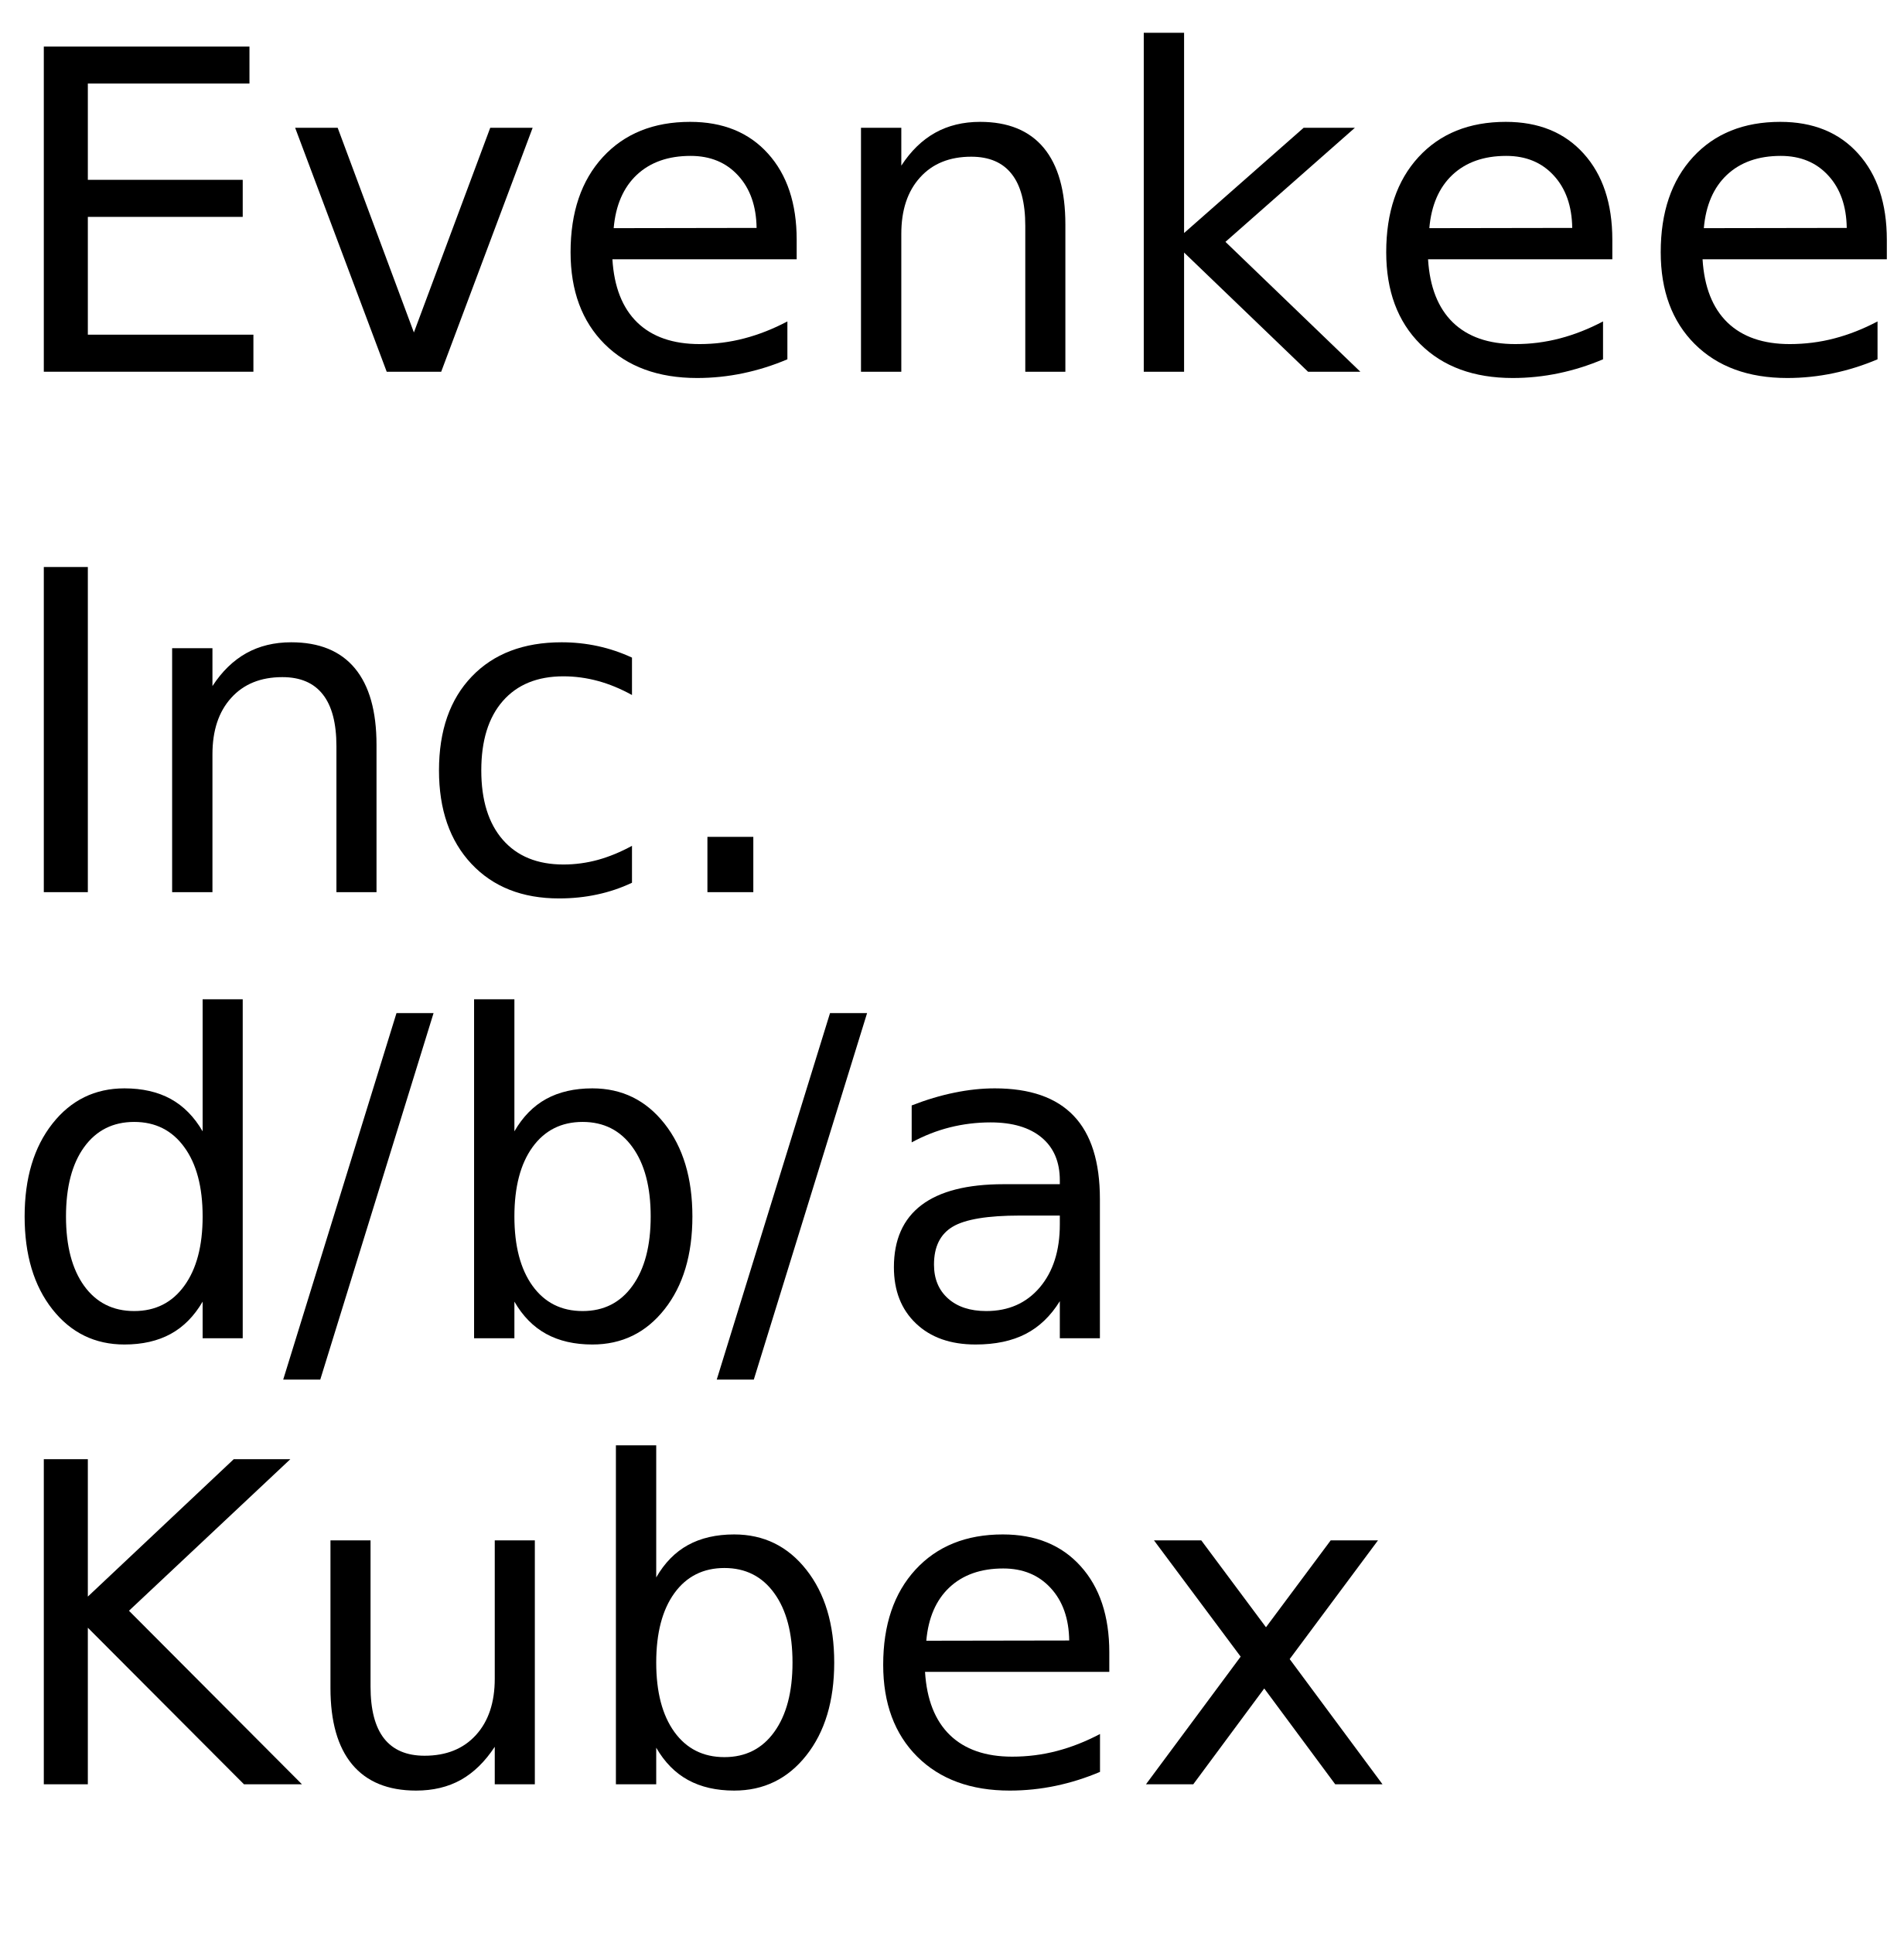
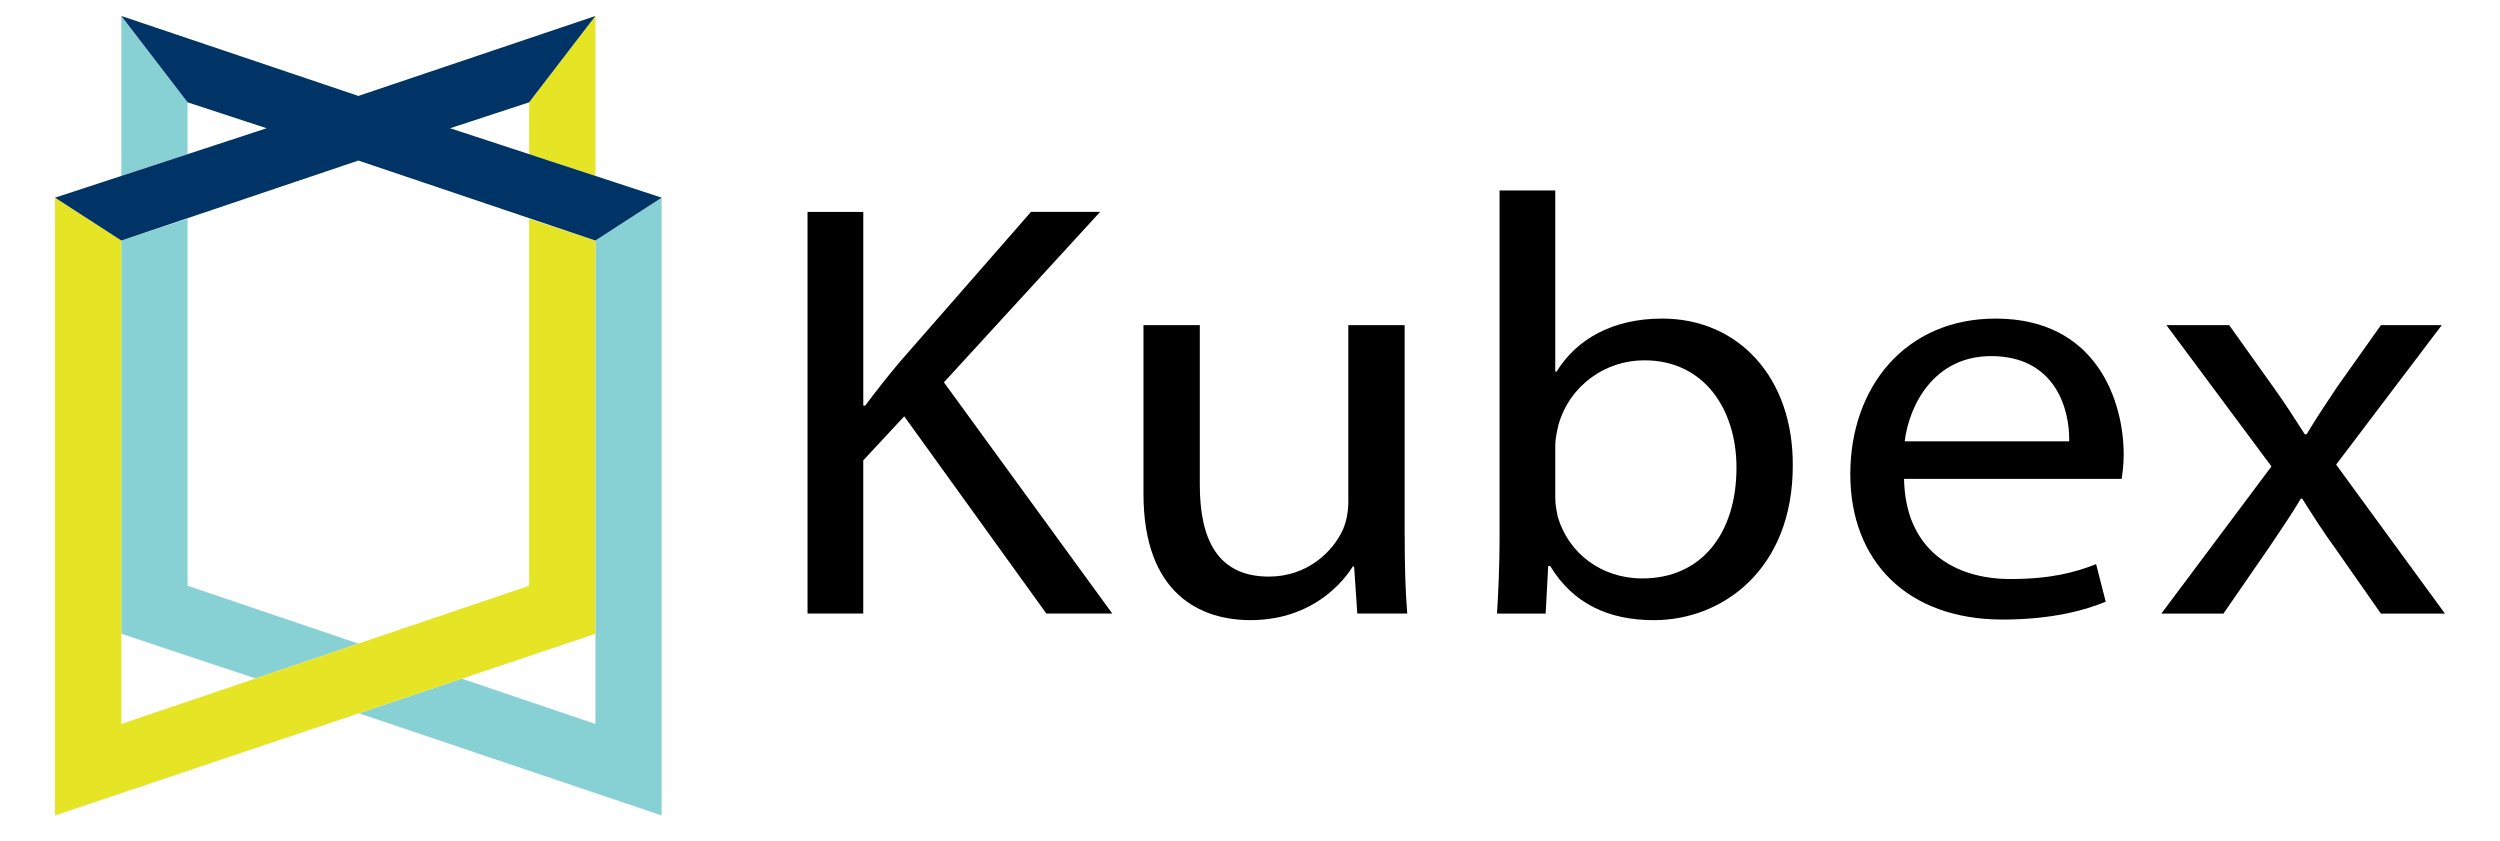
- <svg xmlns="http://www.w3.org/2000/svg" xmlns:xlink="http://www.w3.org/1999/xlink" width="256" height="260" viewBox="0 0 256 260">
-   <defs>
-     <g>
-       <g id="glyph-0-0">
-         <path d="M 5.891 -43.734 L 33.547 -43.734 L 33.547 -38.766 L 11.812 -38.766 L 11.812 -25.812 L 32.641 -25.812 L 32.641 -20.828 L 11.812 -20.828 L 11.812 -4.984 L 34.078 -4.984 L 34.078 0 L 5.891 0 Z M 5.891 -43.734 " />
-       </g>
-       <g id="glyph-0-1">
-         <path d="M 1.781 -32.812 L 7.5 -32.812 L 17.75 -5.281 L 28.016 -32.812 L 33.719 -32.812 L 21.422 0 L 14.094 0 Z M 1.781 -32.812 " />
-       </g>
-       <g id="glyph-0-2">
-         <path d="M 33.719 -17.75 L 33.719 -15.125 L 8.938 -15.125 C 9.164 -11.406 10.281 -8.57 12.281 -6.625 C 14.289 -4.688 17.082 -3.719 20.656 -3.719 C 22.727 -3.719 24.734 -3.973 26.672 -4.484 C 28.617 -4.992 30.551 -5.754 32.469 -6.766 L 32.469 -1.672 C 30.531 -0.848 28.547 -0.223 26.516 0.203 C 24.484 0.629 22.422 0.844 20.328 0.844 C 15.098 0.844 10.953 -0.676 7.891 -3.719 C 4.836 -6.77 3.312 -10.891 3.312 -16.078 C 3.312 -21.453 4.758 -25.719 7.656 -28.875 C 10.562 -32.031 14.473 -33.609 19.391 -33.609 C 23.805 -33.609 27.297 -32.188 29.859 -29.344 C 32.43 -26.5 33.719 -22.633 33.719 -17.75 Z M 28.328 -19.344 C 28.285 -22.289 27.457 -24.641 25.844 -26.391 C 24.238 -28.148 22.109 -29.031 19.453 -29.031 C 16.441 -29.031 14.031 -28.18 12.219 -26.484 C 10.414 -24.785 9.379 -22.395 9.109 -19.312 Z M 28.328 -19.344 " />
-       </g>
-       <g id="glyph-0-3">
-         <path d="M 32.938 -19.812 L 32.938 0 L 27.547 0 L 27.547 -19.625 C 27.547 -22.727 26.938 -25.051 25.719 -26.594 C 24.508 -28.145 22.695 -28.922 20.281 -28.922 C 17.363 -28.922 15.066 -27.988 13.391 -26.125 C 11.711 -24.27 10.875 -21.742 10.875 -18.547 L 10.875 0 L 5.453 0 L 5.453 -32.812 L 10.875 -32.812 L 10.875 -27.719 C 12.156 -29.688 13.672 -31.16 15.422 -32.141 C 17.172 -33.117 19.188 -33.609 21.469 -33.609 C 25.238 -33.609 28.094 -32.441 30.031 -30.109 C 31.969 -27.773 32.938 -24.344 32.938 -19.812 Z M 32.938 -19.812 " />
-       </g>
-       <g id="glyph-0-4">
-         <path d="M 5.453 -45.594 L 10.875 -45.594 L 10.875 -18.656 L 26.953 -32.812 L 33.844 -32.812 L 16.438 -17.469 L 34.578 0 L 27.547 0 L 10.875 -16.031 L 10.875 0 L 5.453 0 Z M 5.453 -45.594 " />
-       </g>
-       <g id="glyph-0-5">
-         <path d="M 5.656 -45.594 L 11.047 -45.594 L 11.047 0 L 5.656 0 Z M 5.656 -45.594 " />
-       </g>
-       <g id="glyph-0-6">
-         <path d="M 5.891 -43.734 L 11.812 -43.734 L 11.812 0 L 5.891 0 Z M 5.891 -43.734 " />
-       </g>
-       <g id="glyph-0-7">
-         <path d="M 29.266 -31.547 L 29.266 -26.516 C 27.742 -27.359 26.219 -27.988 24.688 -28.406 C 23.156 -28.82 21.609 -29.031 20.047 -29.031 C 16.547 -29.031 13.828 -27.922 11.891 -25.703 C 9.961 -23.492 9 -20.383 9 -16.375 C 9 -12.375 9.961 -9.266 11.891 -7.047 C 13.828 -4.828 16.547 -3.719 20.047 -3.719 C 21.609 -3.719 23.156 -3.926 24.688 -4.344 C 26.219 -4.77 27.742 -5.398 29.266 -6.234 L 29.266 -1.266 C 27.766 -0.555 26.207 -0.031 24.594 0.312 C 22.977 0.664 21.266 0.844 19.453 0.844 C 14.516 0.844 10.586 -0.707 7.672 -3.812 C 4.766 -6.914 3.312 -11.102 3.312 -16.375 C 3.312 -21.727 4.781 -25.938 7.719 -29 C 10.656 -32.07 14.688 -33.609 19.812 -33.609 C 21.469 -33.609 23.086 -33.438 24.672 -33.094 C 26.254 -32.75 27.785 -32.234 29.266 -31.547 Z M 29.266 -31.547 " />
-       </g>
-       <g id="glyph-0-8">
-         <path d="M 6.422 -7.438 L 12.594 -7.438 L 12.594 0 L 6.422 0 Z M 6.422 -7.438 " />
-       </g>
-       <g id="glyph-0-9">
-         <path d="M 27.25 -27.828 L 27.25 -45.594 L 32.641 -45.594 L 32.641 0 L 27.25 0 L 27.25 -4.922 C 26.113 -2.973 24.68 -1.523 22.953 -0.578 C 21.223 0.367 19.148 0.844 16.734 0.844 C 12.766 0.844 9.535 -0.734 7.047 -3.891 C 4.555 -7.055 3.312 -11.219 3.312 -16.375 C 3.312 -21.531 4.555 -25.691 7.047 -28.859 C 9.535 -32.023 12.766 -33.609 16.734 -33.609 C 19.148 -33.609 21.223 -33.133 22.953 -32.188 C 24.68 -31.238 26.113 -29.785 27.25 -27.828 Z M 8.875 -16.375 C 8.875 -12.414 9.688 -9.305 11.312 -7.047 C 12.945 -4.785 15.191 -3.656 18.047 -3.656 C 20.898 -3.656 23.145 -4.785 24.781 -7.047 C 26.426 -9.305 27.25 -12.414 27.25 -16.375 C 27.25 -20.344 26.426 -23.453 24.781 -25.703 C 23.145 -27.961 20.898 -29.094 18.047 -29.094 C 15.191 -29.094 12.945 -27.961 11.312 -25.703 C 9.688 -23.453 8.875 -20.344 8.875 -16.375 Z M 8.875 -16.375 " />
-       </g>
-       <g id="glyph-0-10">
-         <path d="M 15.234 -43.734 L 20.219 -43.734 L 4.984 5.562 L 0 5.562 Z M 15.234 -43.734 " />
-       </g>
-       <g id="glyph-0-11">
-         <path d="M 29.203 -16.375 C 29.203 -20.344 28.383 -23.453 26.75 -25.703 C 25.125 -27.961 22.891 -29.094 20.047 -29.094 C 17.191 -29.094 14.945 -27.961 13.312 -25.703 C 11.688 -23.453 10.875 -20.344 10.875 -16.375 C 10.875 -12.414 11.688 -9.305 13.312 -7.047 C 14.945 -4.785 17.191 -3.656 20.047 -3.656 C 22.891 -3.656 25.125 -4.785 26.75 -7.047 C 28.383 -9.305 29.203 -12.414 29.203 -16.375 Z M 10.875 -27.828 C 12 -29.785 13.426 -31.238 15.156 -32.188 C 16.883 -33.133 18.953 -33.609 21.359 -33.609 C 25.336 -33.609 28.57 -32.023 31.062 -28.859 C 33.562 -25.691 34.812 -21.531 34.812 -16.375 C 34.812 -11.219 33.562 -7.055 31.062 -3.891 C 28.57 -0.734 25.336 0.844 21.359 0.844 C 18.953 0.844 16.883 0.367 15.156 -0.578 C 13.426 -1.523 12 -2.973 10.875 -4.922 L 10.875 0 L 5.453 0 L 5.453 -45.594 L 10.875 -45.594 Z M 10.875 -27.828 " />
-       </g>
-       <g id="glyph-0-12">
-         <path d="M 20.562 -16.5 C 16.207 -16.5 13.191 -16 11.516 -15 C 9.836 -14 9 -12.301 9 -9.906 C 9 -7.988 9.629 -6.469 10.891 -5.344 C 12.148 -4.219 13.863 -3.656 16.031 -3.656 C 19.02 -3.656 21.414 -4.711 23.219 -6.828 C 25.02 -8.953 25.922 -11.773 25.922 -15.297 L 25.922 -16.5 Z M 31.312 -18.719 L 31.312 0 L 25.922 0 L 25.922 -4.984 C 24.691 -2.992 23.16 -1.523 21.328 -0.578 C 19.492 0.367 17.25 0.844 14.594 0.844 C 11.227 0.844 8.555 -0.098 6.578 -1.984 C 4.598 -3.867 3.609 -6.391 3.609 -9.547 C 3.609 -13.242 4.844 -16.031 7.312 -17.906 C 9.781 -19.781 13.469 -20.719 18.375 -20.719 L 25.922 -20.719 L 25.922 -21.234 C 25.922 -23.723 25.102 -25.645 23.469 -27 C 21.844 -28.352 19.555 -29.031 16.609 -29.031 C 14.734 -29.031 12.906 -28.805 11.125 -28.359 C 9.352 -27.91 7.645 -27.238 6 -26.344 L 6 -31.312 C 7.977 -32.082 9.895 -32.656 11.75 -33.031 C 13.602 -33.414 15.41 -33.609 17.172 -33.609 C 21.91 -33.609 25.453 -32.375 27.797 -29.906 C 30.141 -27.445 31.312 -23.719 31.312 -18.719 Z M 31.312 -18.719 " />
-       </g>
-       <g id="glyph-0-13">
-         <path d="M 5.891 -43.734 L 11.812 -43.734 L 11.812 -25.25 L 31.438 -43.734 L 39.047 -43.734 L 17.344 -23.344 L 40.609 0 L 32.812 0 L 11.812 -21.062 L 11.812 0 L 5.891 0 Z M 5.891 -43.734 " />
-       </g>
-       <g id="glyph-0-14">
-         <path d="M 5.094 -12.953 L 5.094 -32.812 L 10.484 -32.812 L 10.484 -13.156 C 10.484 -10.051 11.086 -7.723 12.297 -6.172 C 13.516 -4.617 15.332 -3.844 17.75 -3.844 C 20.664 -3.844 22.969 -4.77 24.656 -6.625 C 26.344 -8.477 27.188 -11.004 27.188 -14.203 L 27.188 -32.812 L 32.578 -32.812 L 32.578 0 L 27.188 0 L 27.188 -5.047 C 25.875 -3.047 24.352 -1.562 22.625 -0.594 C 20.906 0.363 18.898 0.844 16.609 0.844 C 12.836 0.844 9.973 -0.328 8.016 -2.672 C 6.066 -5.016 5.094 -8.441 5.094 -12.953 Z M 18.656 -33.609 Z M 18.656 -33.609 " />
-       </g>
-       <g id="glyph-0-15">
-         <path d="M 32.938 -32.812 L 21.062 -16.844 L 33.547 0 L 27.188 0 L 17.641 -12.891 L 8.094 0 L 1.734 0 L 14.469 -17.172 L 2.812 -32.812 L 9.172 -32.812 L 17.875 -21.125 L 26.578 -32.812 Z M 32.938 -32.812 " />
-       </g>
-     </g>
-   </defs>
-   <g fill="rgb(0%, 0%, 0%)" fill-opacity="1">
-     <use xlink:href="#glyph-0-0" x="0" y="50" />
-     <use xlink:href="#glyph-0-1" x="37.91" y="50" />
-     <use xlink:href="#glyph-0-2" x="73.418" y="50" />
-     <use xlink:href="#glyph-0-3" x="110.332" y="50" />
-     <use xlink:href="#glyph-0-4" x="148.359" y="50" />
-     <use xlink:href="#glyph-0-2" x="183.105" y="50" />
-     <use xlink:href="#glyph-0-2" x="220.02" y="50" />
-     <use xlink:href="#glyph-0-5" x="256.934" y="50" />
-   </g>
-   <g fill="rgb(0%, 0%, 0%)" fill-opacity="1">
-     <use xlink:href="#glyph-0-6" x="0" y="120" />
-     <use xlink:href="#glyph-0-3" x="17.695" y="120" />
-     <use xlink:href="#glyph-0-7" x="55.723" y="120" />
-     <use xlink:href="#glyph-0-8" x="88.711" y="120" />
-   </g>
-   <g fill="rgb(0%, 0%, 0%)" fill-opacity="1">
-     <use xlink:href="#glyph-0-9" x="0" y="180" />
-     <use xlink:href="#glyph-0-10" x="38.086" y="180" />
-     <use xlink:href="#glyph-0-11" x="58.301" y="180" />
-     <use xlink:href="#glyph-0-10" x="96.387" y="180" />
-     <use xlink:href="#glyph-0-12" x="116.602" y="180" />
-   </g>
-   <g fill="rgb(0%, 0%, 0%)" fill-opacity="1">
-     <use xlink:href="#glyph-0-13" x="0" y="240" />
-     <use xlink:href="#glyph-0-14" x="39.346" y="240" />
-     <use xlink:href="#glyph-0-11" x="77.373" y="240" />
-     <use xlink:href="#glyph-0-2" x="115.459" y="240" />
-     <use xlink:href="#glyph-0-15" x="152.373" y="240" />
-   </g>
+ <svg xmlns="http://www.w3.org/2000/svg" id="Layer_1" viewBox="0 0 1580.44 531.56">
+   <path d="M510.53,133.96h35.22v122.44h1.22c7.29-9.79,14.56-18.84,21.44-27.12l83.36-95.33h43.71l-98.76,107.75,106.44,146.18h-41.68l-89.85-124.71-25.9,27.87v96.83h-35.22v-253.94h0Z" />
+   <path d="M888.01,338.15c0,18.84.41,35.41,1.62,49.73h-31.57l-2.03-29.76h-.81c-9.3,14.69-29.96,33.91-64.76,33.91-30.76,0-67.58-15.82-67.58-79.88v-106.62h35.61v100.96c0,34.66,11.33,58.02,43.71,58.02,23.89,0,40.48-15.44,46.94-30.13,2.03-4.9,3.23-10.92,3.23-16.95v-111.9h35.61v132.63h.02Z" />
+   <path d="M946.37,387.9c.81-12.43,1.62-30.89,1.62-47.09V120.39h35.22v114.54h.81c12.55-20.35,35.22-33.53,66.77-33.53,48.56,0,82.97,37.68,82.56,93.06,0,65.17-44.11,97.59-87.82,97.59-28.32,0-50.98-10.16-65.57-34.28h-1.22l-1.62,30.13h-30.76.02ZM983.21,314.81c0,4.15.81,8.3,1.62,12.05,6.88,22.99,27.51,38.81,53.43,38.81,37.23,0,59.5-28.25,59.5-70.08,0-36.55-20.24-67.81-58.28-67.81-24.28,0-46.94,15.44-54.24,40.69-.81,3.77-2.03,8.3-2.03,13.56v32.77h0Z" />
+   <path d="M1203.69,302.74c.81,44.84,31.57,63.3,67.18,63.3,25.5,0,40.87-4.15,54.24-9.41l6.07,23.74c-12.55,5.28-34,11.3-65.15,11.3-60.31,0-96.31-36.92-96.31-91.93s34.8-98.34,91.88-98.34c63.95,0,80.94,52.37,80.94,85.9,0,6.79-.81,12.05-1.22,15.44h-137.62,0ZM1308.1,279c.41-21.1-9.3-53.88-49.37-53.88-36.03,0-51.81,30.89-54.63,53.88h104.02-.02Z" />
+   <path d="M1409.24,205.55l27.93,39.19c7.29,10.16,13.36,19.59,19.83,29.76h1.22c6.48-10.92,12.95-20.35,19.43-30.13l27.51-38.81h38.45l-66.77,88.16,68.8,94.19h-40.48l-28.73-41.07c-7.69-10.54-14.17-20.72-21.05-31.64h-.81c-6.48,10.92-13.36,20.72-20.63,31.64l-28.34,41.07h-39.26l69.61-93.06-66.38-89.29h39.67Z" />
+   <polygon points="76.7 400.65 76.7 457.67 161.59 428.9 118.58 414.39 76.7 400.65" display="none" fill="none" />
+   <polygon points="376.4 457.67 376.4 400.65 291.92 429.04 376.4 457.67" display="none" fill="none" />
+   <polygon points="376.4 152.05 376.4 457.67 291.92 429.04 226.87 450.92 418.28 515.51 418.28 124.96 376.4 152.05" fill="#87d1d4" />
+   <polygon points="76.7 400.65 161.59 428.9 226.55 406.88 118.58 370.3 118.58 138.31 76.7 152.05 76.7 400.65" fill="#87d1d4" />
+   <polygon points="334.5 138.31 334.5 370.3 76.7 457.67 76.7 152.05 34.8 124.96 34.8 515.51 376.4 400.65 376.4 152.05 334.5 138.31" fill="#e5e525" />
+   <polygon points="334.5 97.47 334.5 64.68 376.4 10.1 376.4 111.21 334.5 97.47" fill="#e5e525" />
+   <polygon points="118.58 97.47 118.58 64.68 76.7 10.1 76.7 111.23 118.58 97.47" fill="#87d1d4" />
+   <polygon points="418.28 124.96 284.54 81.07 334.5 64.68 376.4 10.1 376.4 10.1 226.55 60.65 76.7 10.1 76.7 10.1 118.58 64.68 168.56 81.07 34.8 124.96 34.8 124.96 76.7 152.05 226.55 101.49 376.4 152.05 418.28 124.96 418.28 124.96" fill="#036" />
</svg>
